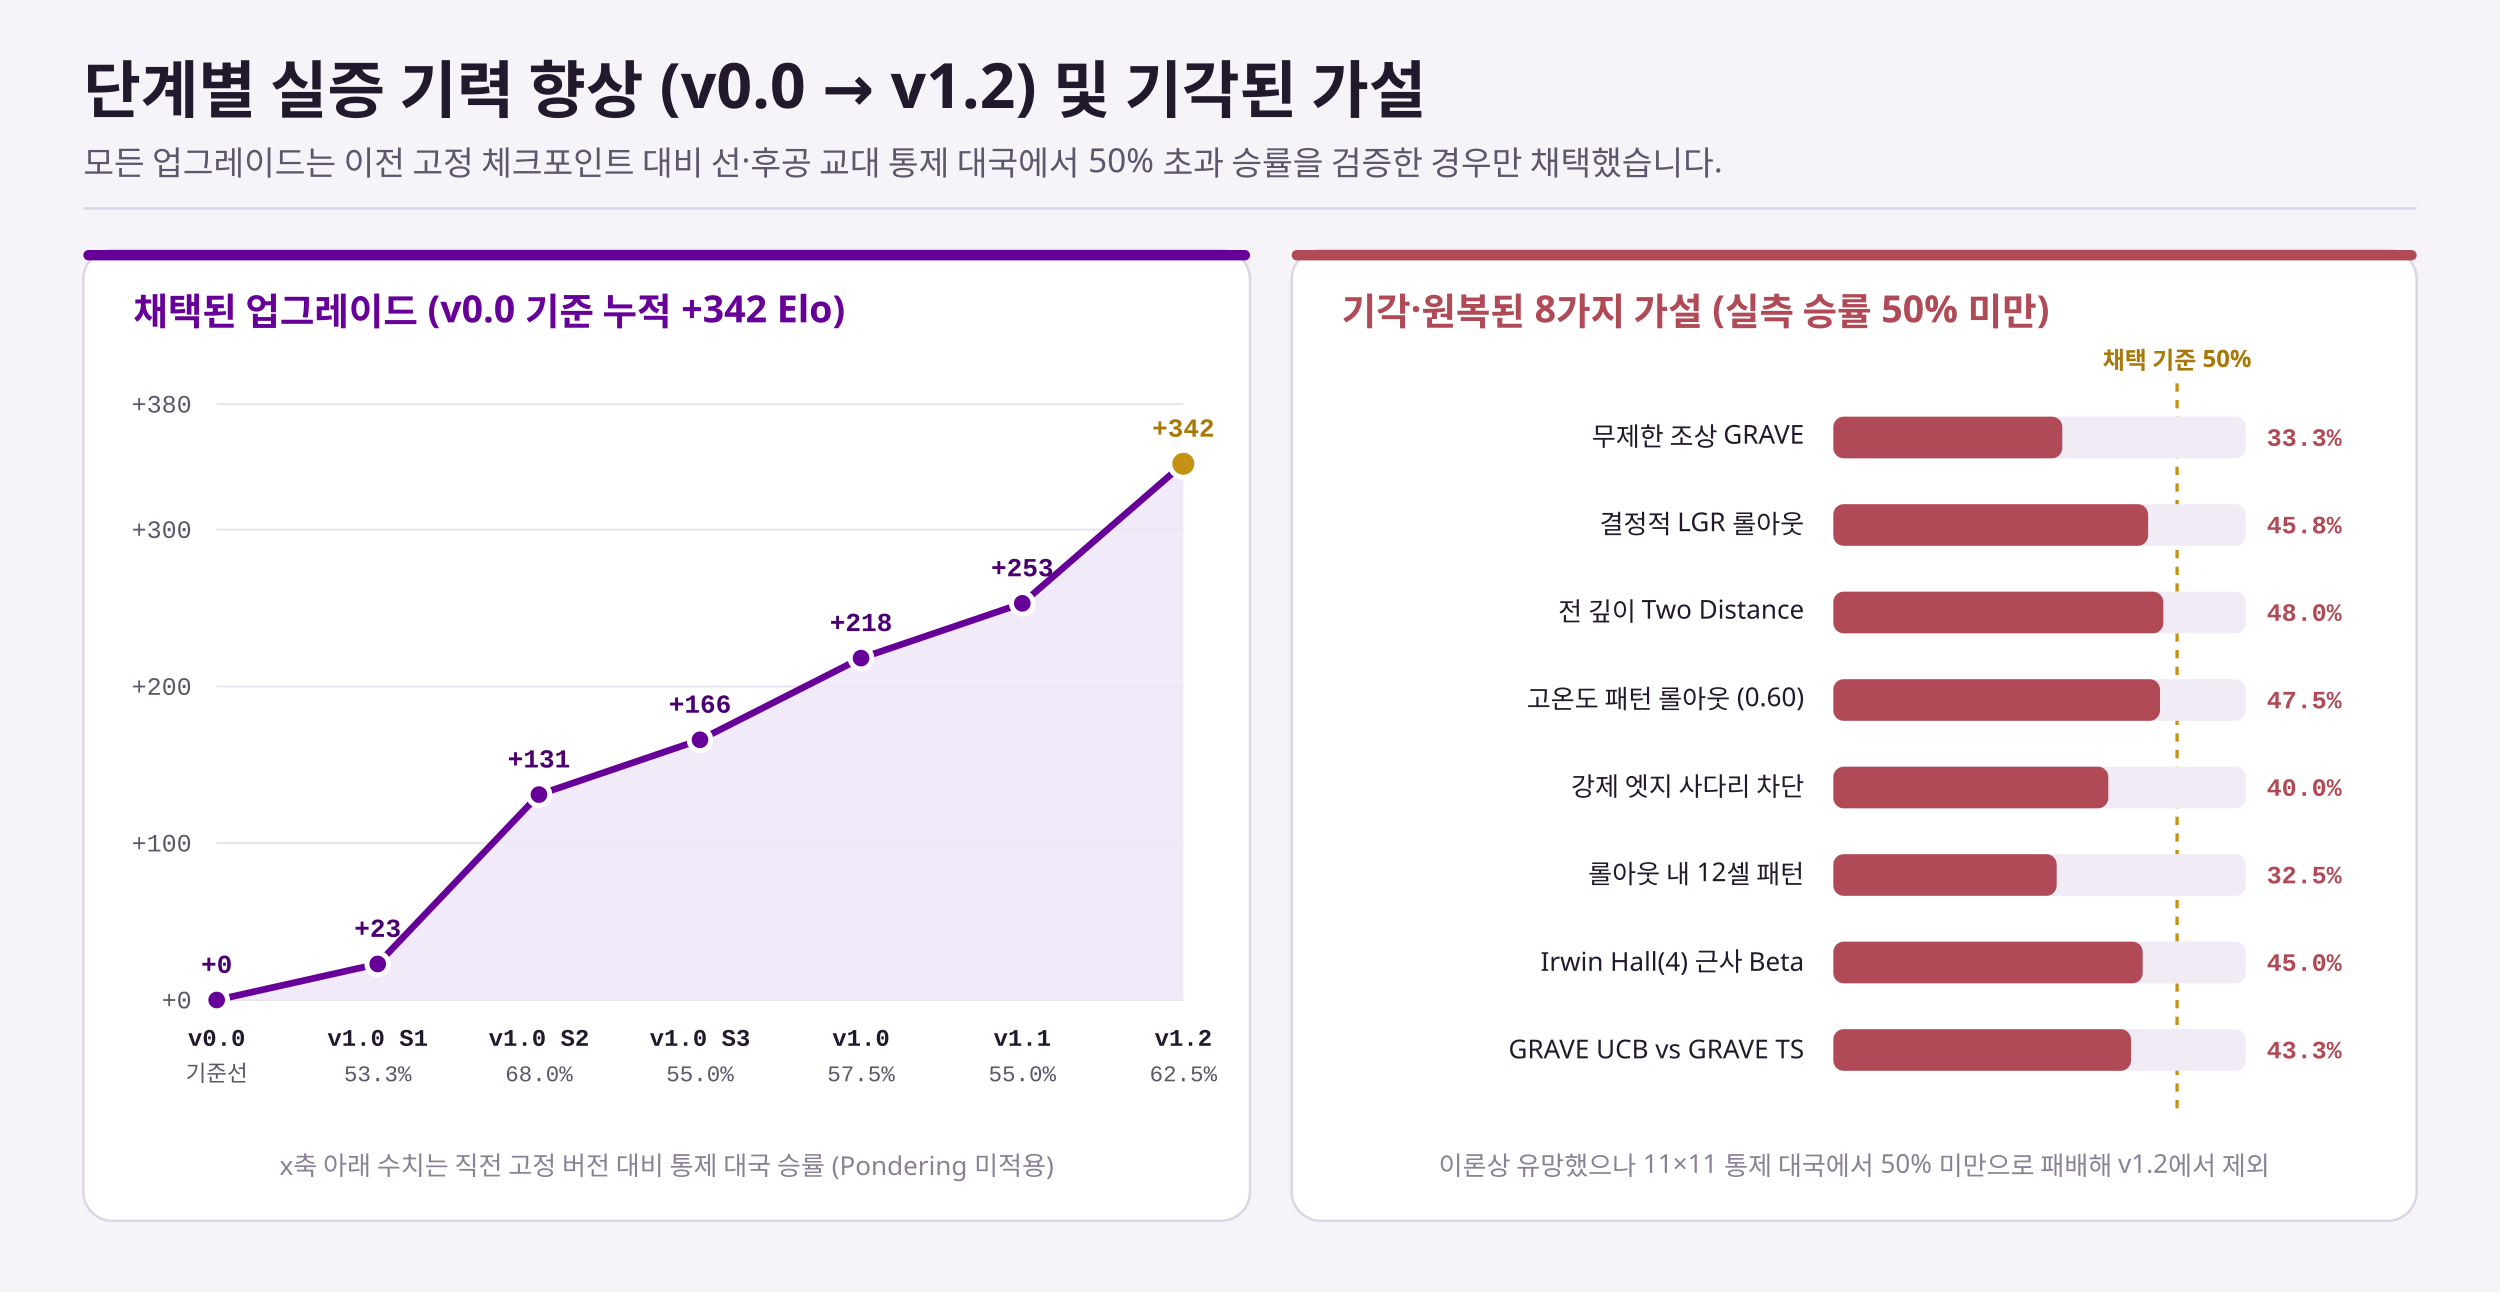
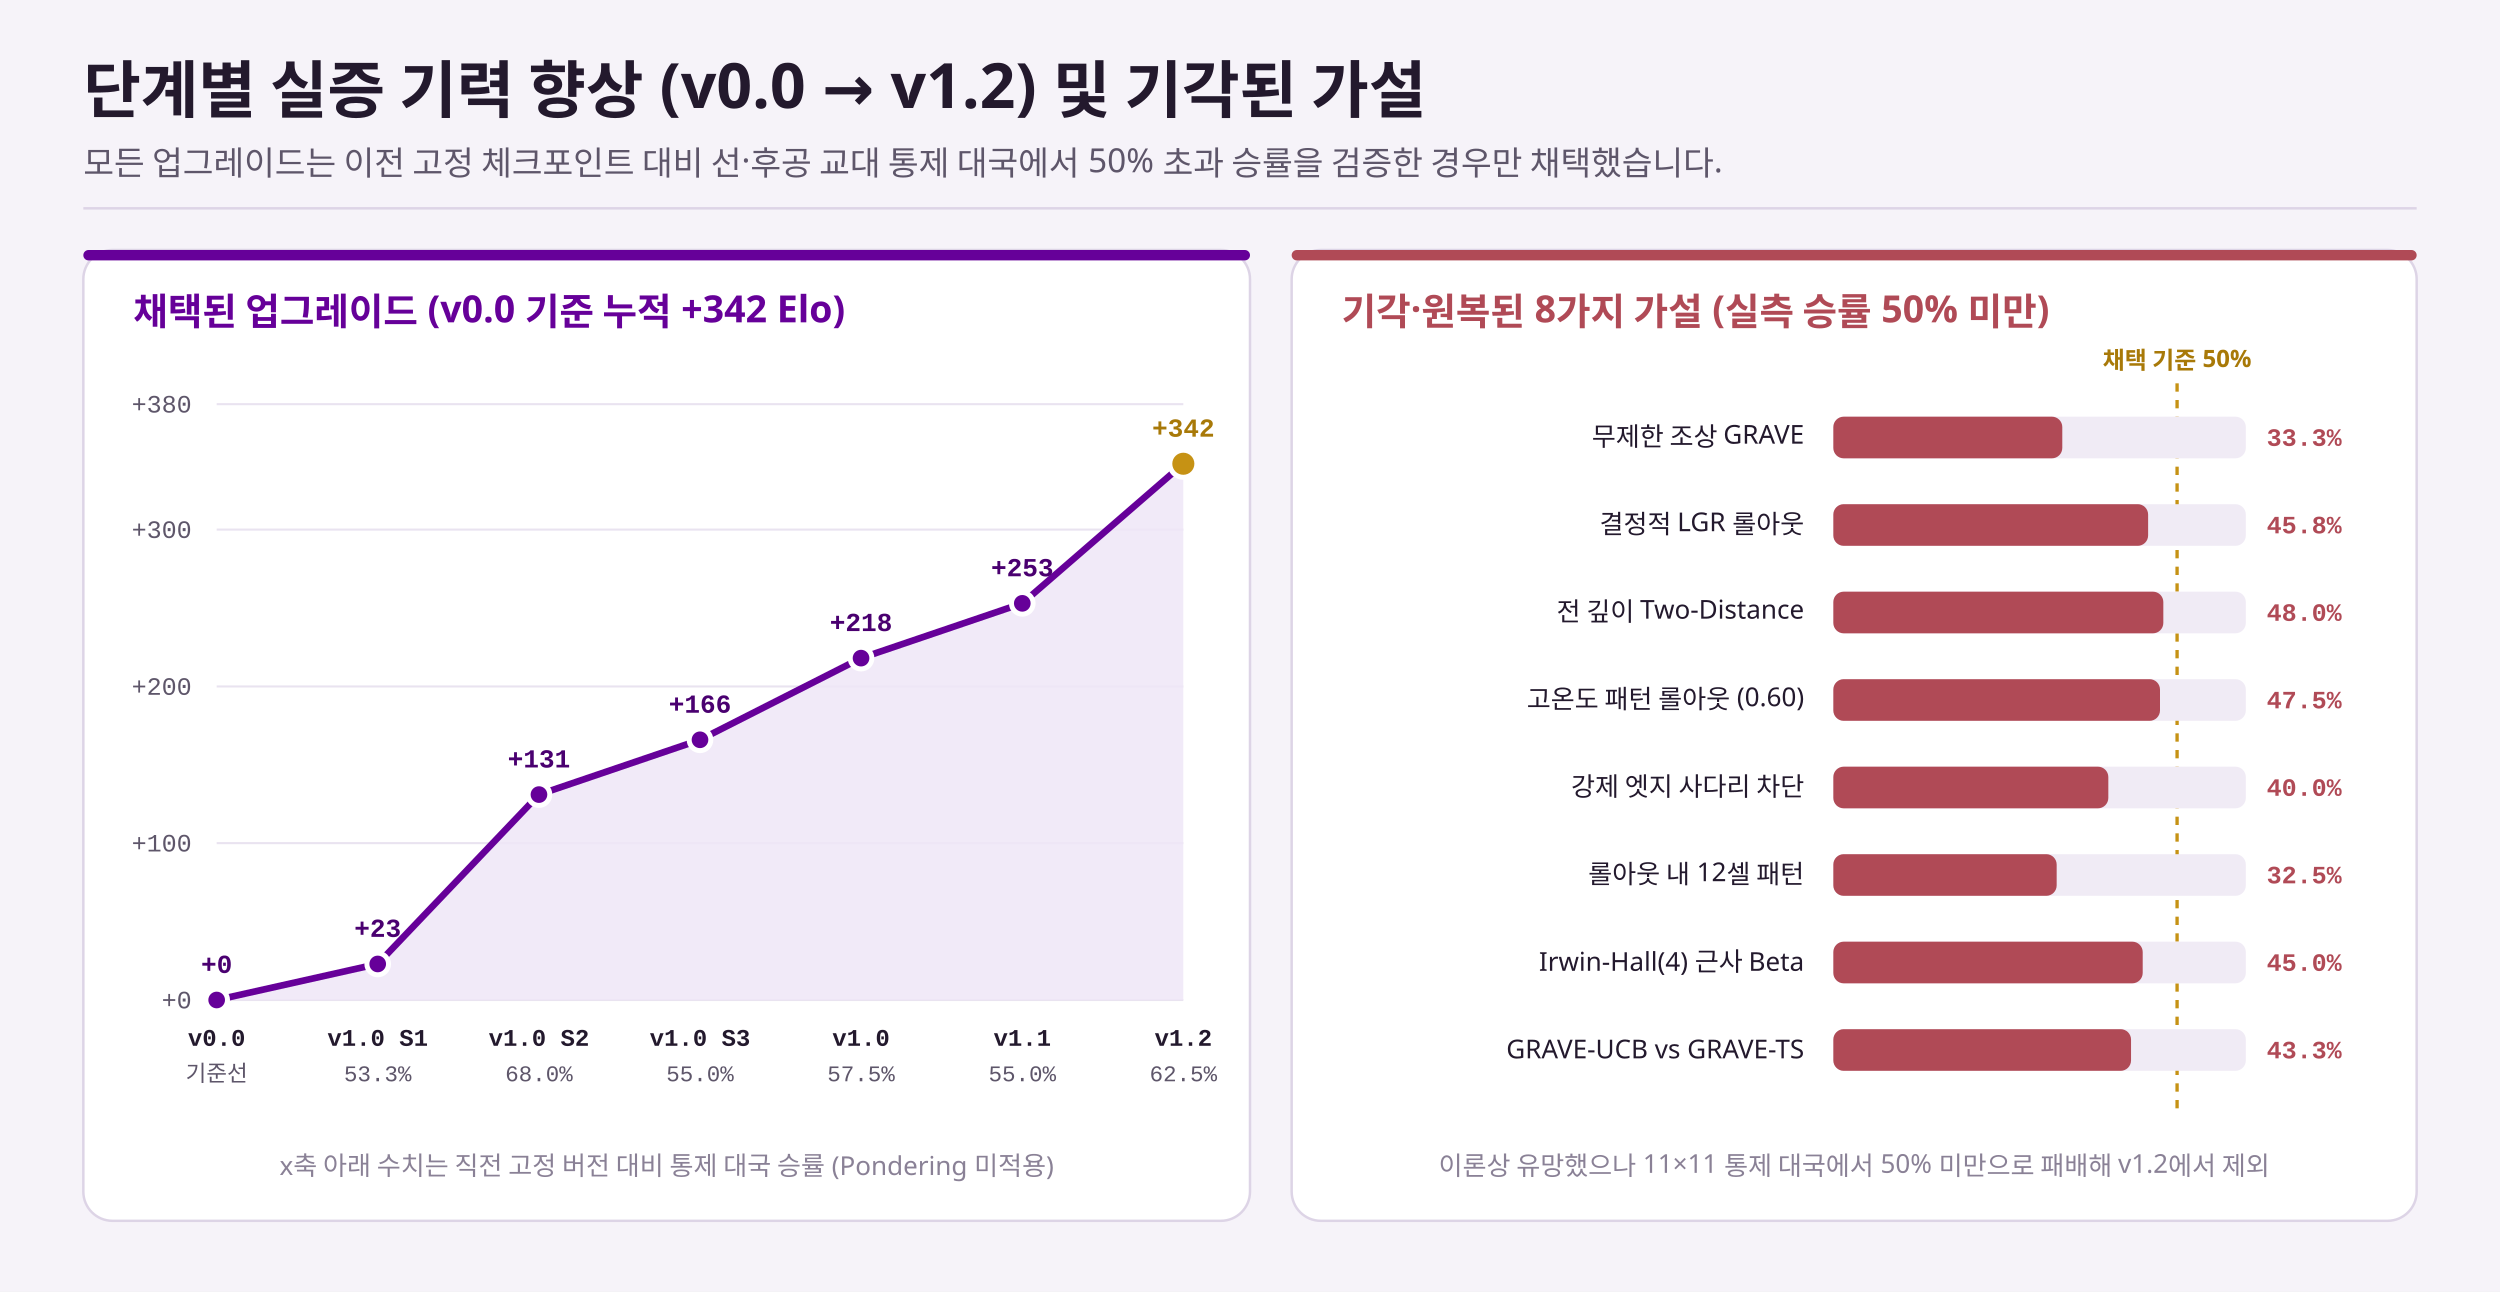
<svg xmlns="http://www.w3.org/2000/svg" viewBox="0 0 1200 620" width="1200" height="620" role="img" aria-labelledby="title desc">
  <style>text{font-family:'Noto Sans KR', 'Malgun Gothic', 'Apple SD Gothic Neo', 'Segoe UI', sans-serif;font-variant-numeric:tabular-nums}.mono{font-family:'JetBrains Mono', Consolas, 'Courier New', monospace}</style>
  <rect width="1200" height="620" fill="#F6F3F9" />
  <text x="40" y="54" fill="#23192D" font-size="30" font-weight="750">단계별 실증 기력 향상 (v0.0 → v1.2) 및 기각된 가설</text>
  <text x="40" y="84" fill="#5E566A" font-size="16">모든 업그레이드는 이전 고정 체크포인트 대비 선·후공 교대 통제 대국에서 50% 초과 승률을 검증한 경우만 채택했습니다.</text>
  <path d="M40 100H1160" stroke="#DDD4E6" stroke-width="1.2" />
  <rect x="40" y="120" width="560" height="466" rx="14" fill="#FFFFFF" stroke="#DDD4E6" stroke-width="1.2" />
  <rect x="40" y="120" width="560" height="5" rx="2.5" fill="#660099" />
  <text x="64" y="156" fill="#660099" font-size="18" font-weight="700">채택된 업그레이드 (v0.0 기준 누적 +342 Elo)</text>
  <line x1="104" y1="480.0" x2="568" y2="480.0" stroke="#E9E3F0" stroke-width="1" />
  <text class="mono" x="92" y="484.0" text-anchor="end" fill="#5E566A" font-size="12">+0</text>
  <line x1="104" y1="404.7" x2="568" y2="404.7" stroke="#E9E3F0" stroke-width="1" />
  <text class="mono" x="92" y="408.7" text-anchor="end" fill="#5E566A" font-size="12">+100</text>
  <line x1="104" y1="329.5" x2="568" y2="329.5" stroke="#E9E3F0" stroke-width="1" />
  <text class="mono" x="92" y="333.5" text-anchor="end" fill="#5E566A" font-size="12">+200</text>
  <line x1="104" y1="254.2" x2="568" y2="254.2" stroke="#E9E3F0" stroke-width="1" />
  <text class="mono" x="92" y="258.2" text-anchor="end" fill="#5E566A" font-size="12">+300</text>
  <line x1="104" y1="194.0" x2="568" y2="194.0" stroke="#E9E3F0" stroke-width="1" />
  <text class="mono" x="92" y="198.0" text-anchor="end" fill="#5E566A" font-size="12">+380</text>
  <path d="M 104.0 480 L 104.0 480.0 L 181.3 462.7 L 258.7 381.4 L 336.0 355.1 L 413.3 315.9 L 490.7 289.6 L 568.0 222.6 L 568.0 480 Z" fill="#EFE6F7" opacity="0.85" />
  <path d="M 104.0 480.0 L 181.3 462.7 L 258.7 381.4 L 336.0 355.1 L 413.3 315.9 L 490.7 289.6 L 568.0 222.6" fill="none" stroke="#660099" stroke-width="3.2" stroke-linejoin="round" />
  <circle cx="104.0" cy="480.0" r="5.2" fill="#660099" stroke="#FFFFFF" stroke-width="2.4" />
  <text class="mono" x="104.0" y="467.0" text-anchor="middle" fill="#4A0070" font-size="12.5" font-weight="700">+0</text>
  <text class="mono" x="104.0" y="502" text-anchor="middle" fill="#23192D" font-size="11.5" font-weight="700">v0.0</text>
  <text class="mono" x="104.0" y="519" text-anchor="middle" fill="#5E566A" font-size="10.8">기준선</text>
  <circle cx="181.3" cy="462.7" r="5.2" fill="#660099" stroke="#FFFFFF" stroke-width="2.4" />
  <text class="mono" x="181.3" y="449.7" text-anchor="middle" fill="#4A0070" font-size="12.5" font-weight="700">+23</text>
  <text class="mono" x="181.3" y="502" text-anchor="middle" fill="#23192D" font-size="11.5" font-weight="700">v1.0 S1</text>
  <text class="mono" x="181.3" y="519" text-anchor="middle" fill="#5E566A" font-size="10.8">53.3%</text>
  <circle cx="258.7" cy="381.4" r="5.2" fill="#660099" stroke="#FFFFFF" stroke-width="2.4" />
  <text class="mono" x="258.7" y="368.4" text-anchor="middle" fill="#4A0070" font-size="12.5" font-weight="700">+131</text>
  <text class="mono" x="258.7" y="502" text-anchor="middle" fill="#23192D" font-size="11.5" font-weight="700">v1.0 S2</text>
  <text class="mono" x="258.7" y="519" text-anchor="middle" fill="#5E566A" font-size="10.8">68.0%</text>
  <circle cx="336.0" cy="355.1" r="5.2" fill="#660099" stroke="#FFFFFF" stroke-width="2.4" />
  <text class="mono" x="336.0" y="342.1" text-anchor="middle" fill="#4A0070" font-size="12.5" font-weight="700">+166</text>
  <text class="mono" x="336.0" y="502" text-anchor="middle" fill="#23192D" font-size="11.5" font-weight="700">v1.0 S3</text>
  <text class="mono" x="336.0" y="519" text-anchor="middle" fill="#5E566A" font-size="10.8">55.0%</text>
  <circle cx="413.3" cy="315.9" r="5.2" fill="#660099" stroke="#FFFFFF" stroke-width="2.4" />
  <text class="mono" x="413.3" y="302.9" text-anchor="middle" fill="#4A0070" font-size="12.5" font-weight="700">+218</text>
  <text class="mono" x="413.3" y="502" text-anchor="middle" fill="#23192D" font-size="11.5" font-weight="700">v1.0</text>
  <text class="mono" x="413.3" y="519" text-anchor="middle" fill="#5E566A" font-size="10.8">57.5%</text>
  <circle cx="490.7" cy="289.6" r="5.2" fill="#660099" stroke="#FFFFFF" stroke-width="2.4" />
  <text class="mono" x="490.7" y="276.6" text-anchor="middle" fill="#4A0070" font-size="12.5" font-weight="700">+253</text>
  <text class="mono" x="490.7" y="502" text-anchor="middle" fill="#23192D" font-size="11.5" font-weight="700">v1.1</text>
  <text class="mono" x="490.7" y="519" text-anchor="middle" fill="#5E566A" font-size="10.8">55.0%</text>
  <circle cx="568.0" cy="222.6" r="6.5" fill="#C69214" stroke="#FFFFFF" stroke-width="2.4" />
  <text class="mono" x="568.0" y="209.6" text-anchor="middle" fill="#A87908" font-size="12.5" font-weight="700">+342</text>
  <text class="mono" x="568.0" y="502" text-anchor="middle" fill="#23192D" font-size="11.5" font-weight="700">v1.2</text>
  <text class="mono" x="568.0" y="519" text-anchor="middle" fill="#5E566A" font-size="10.8">62.5%</text>
  <text x="320" y="564" text-anchor="middle" fill="#8A8196" font-size="12.5">x축 아래 수치는 직전 고정 버전 대비 통제 대국 승률 (Pondering 미적용)</text>
  <rect x="620" y="120" width="540" height="466" rx="14" fill="#FFFFFF" stroke="#DDD4E6" stroke-width="1.2" />
  <rect x="620" y="120" width="540" height="5" rx="2.5" fill="#B04A56" />
  <text x="644" y="156" fill="#B04A56" font-size="18" font-weight="700">기각·원복된 8가지 가설 (실측 승률 50% 미만)</text>
  <line x1="1045.0" y1="184" x2="1045.0" y2="532" stroke="#C69214" stroke-dasharray="4,4" stroke-width="1.6" />
  <text x="1045.0" y="177" text-anchor="middle" fill="#A87908" font-size="11.5" font-weight="700">채택 기준 50%</text>
  <text x="866" y="214" text-anchor="end" fill="#23192D" font-size="12.5" font-weight="500">무제한 조상 GRAVE</text>
  <rect x="880" y="200" width="198" height="20" rx="5" fill="#F0EBF5" />
  <rect x="880" y="200" width="109.9" height="20" rx="5" fill="#B04A56" />
  <text class="mono" x="1088.0" y="214" fill="#B04A56" font-size="12" font-weight="700">33.3%</text>
  <text x="866" y="256" text-anchor="end" fill="#23192D" font-size="12.5" font-weight="500">결정적 LGR 롤아웃</text>
  <rect x="880" y="242" width="198" height="20" rx="5" fill="#F0EBF5" />
  <rect x="880" y="242" width="151.1" height="20" rx="5" fill="#B04A56" />
  <text class="mono" x="1088.0" y="256" fill="#B04A56" font-size="12" font-weight="700">45.8%</text>
-   <text x="866" y="298" text-anchor="end" fill="#23192D" font-size="12.5" font-weight="500">전 깊이 Two Distance</text>
+   <text x="866" y="298" text-anchor="end" fill="#23192D" font-size="12.5" font-weight="500">전 깊이 Two-Distance</text>
  <rect x="880" y="284" width="198" height="20" rx="5" fill="#F0EBF5" />
  <rect x="880" y="284" width="158.4" height="20" rx="5" fill="#B04A56" />
  <text class="mono" x="1088.0" y="298" fill="#B04A56" font-size="12" font-weight="700">48.0%</text>
  <text x="866" y="340" text-anchor="end" fill="#23192D" font-size="12.5" font-weight="500">고온도 패턴 롤아웃 (0.60)</text>
  <rect x="880" y="326" width="198" height="20" rx="5" fill="#F0EBF5" />
  <rect x="880" y="326" width="156.8" height="20" rx="5" fill="#B04A56" />
  <text class="mono" x="1088.0" y="340" fill="#B04A56" font-size="12" font-weight="700">47.5%</text>
  <text x="866" y="382" text-anchor="end" fill="#23192D" font-size="12.5" font-weight="500">강제 엣지 사다리 차단</text>
  <rect x="880" y="368" width="198" height="20" rx="5" fill="#F0EBF5" />
  <rect x="880" y="368" width="132.0" height="20" rx="5" fill="#B04A56" />
  <text class="mono" x="1088.0" y="382" fill="#B04A56" font-size="12" font-weight="700">40.0%</text>
  <text x="866" y="424" text-anchor="end" fill="#23192D" font-size="12.5" font-weight="500">롤아웃 내 12셀 패턴</text>
  <rect x="880" y="410" width="198" height="20" rx="5" fill="#F0EBF5" />
  <rect x="880" y="410" width="107.2" height="20" rx="5" fill="#B04A56" />
  <text class="mono" x="1088.0" y="424" fill="#B04A56" font-size="12" font-weight="700">32.5%</text>
-   <text x="866" y="466" text-anchor="end" fill="#23192D" font-size="12.5" font-weight="500">Irwin Hall(4) 근사 Beta</text>
+   <text x="866" y="466" text-anchor="end" fill="#23192D" font-size="12.5" font-weight="500">Irwin-Hall(4) 근사 Beta</text>
  <rect x="880" y="452" width="198" height="20" rx="5" fill="#F0EBF5" />
  <rect x="880" y="452" width="148.5" height="20" rx="5" fill="#B04A56" />
  <text class="mono" x="1088.0" y="466" fill="#B04A56" font-size="12" font-weight="700">45.0%</text>
-   <text x="866" y="508" text-anchor="end" fill="#23192D" font-size="12.5" font-weight="500">GRAVE UCB vs GRAVE TS</text>
+   <text x="866" y="508" text-anchor="end" fill="#23192D" font-size="12.5" font-weight="500">GRAVE-UCB vs GRAVE-TS</text>
  <rect x="880" y="494" width="198" height="20" rx="5" fill="#F0EBF5" />
  <rect x="880" y="494" width="142.9" height="20" rx="5" fill="#B04A56" />
  <text class="mono" x="1088.0" y="508" fill="#B04A56" font-size="12" font-weight="700">43.3%</text>
  <text x="890" y="564" text-anchor="middle" fill="#8A8196" font-size="12.5">이론상 유망했으나 11×11 통제 대국에서 50% 미만으로 패배해 v1.2에서 제외</text>
</svg>
